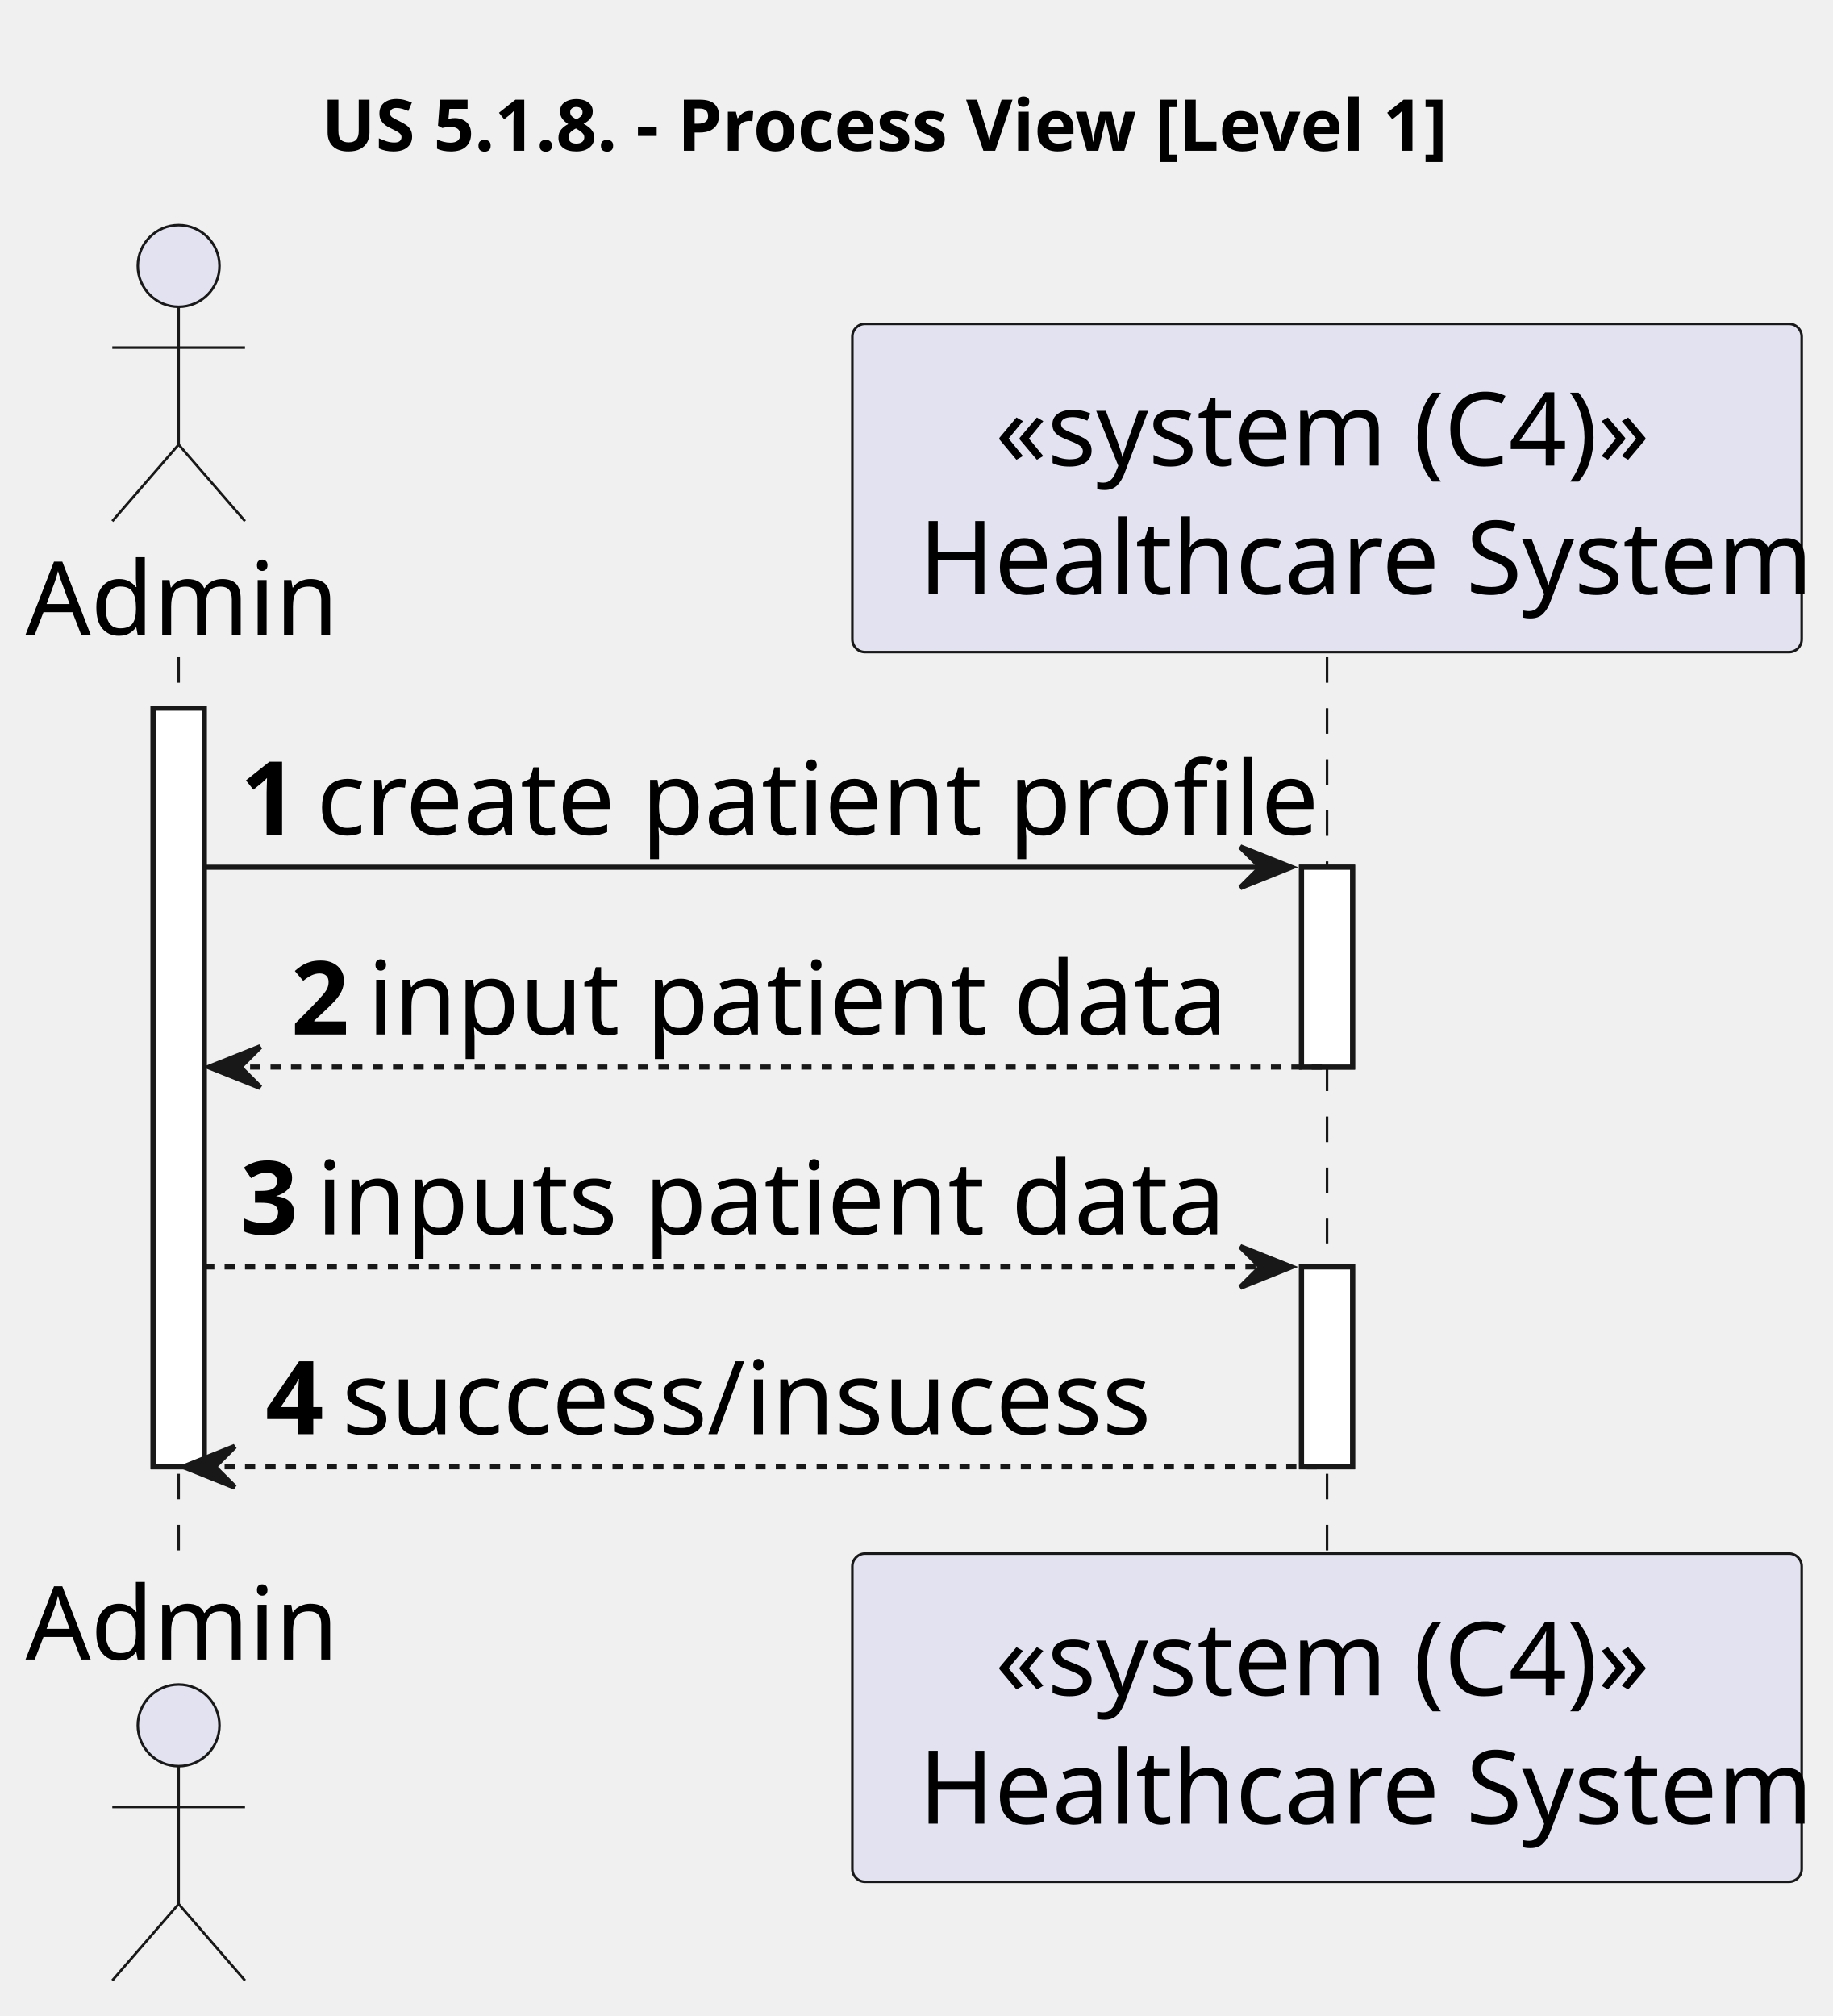
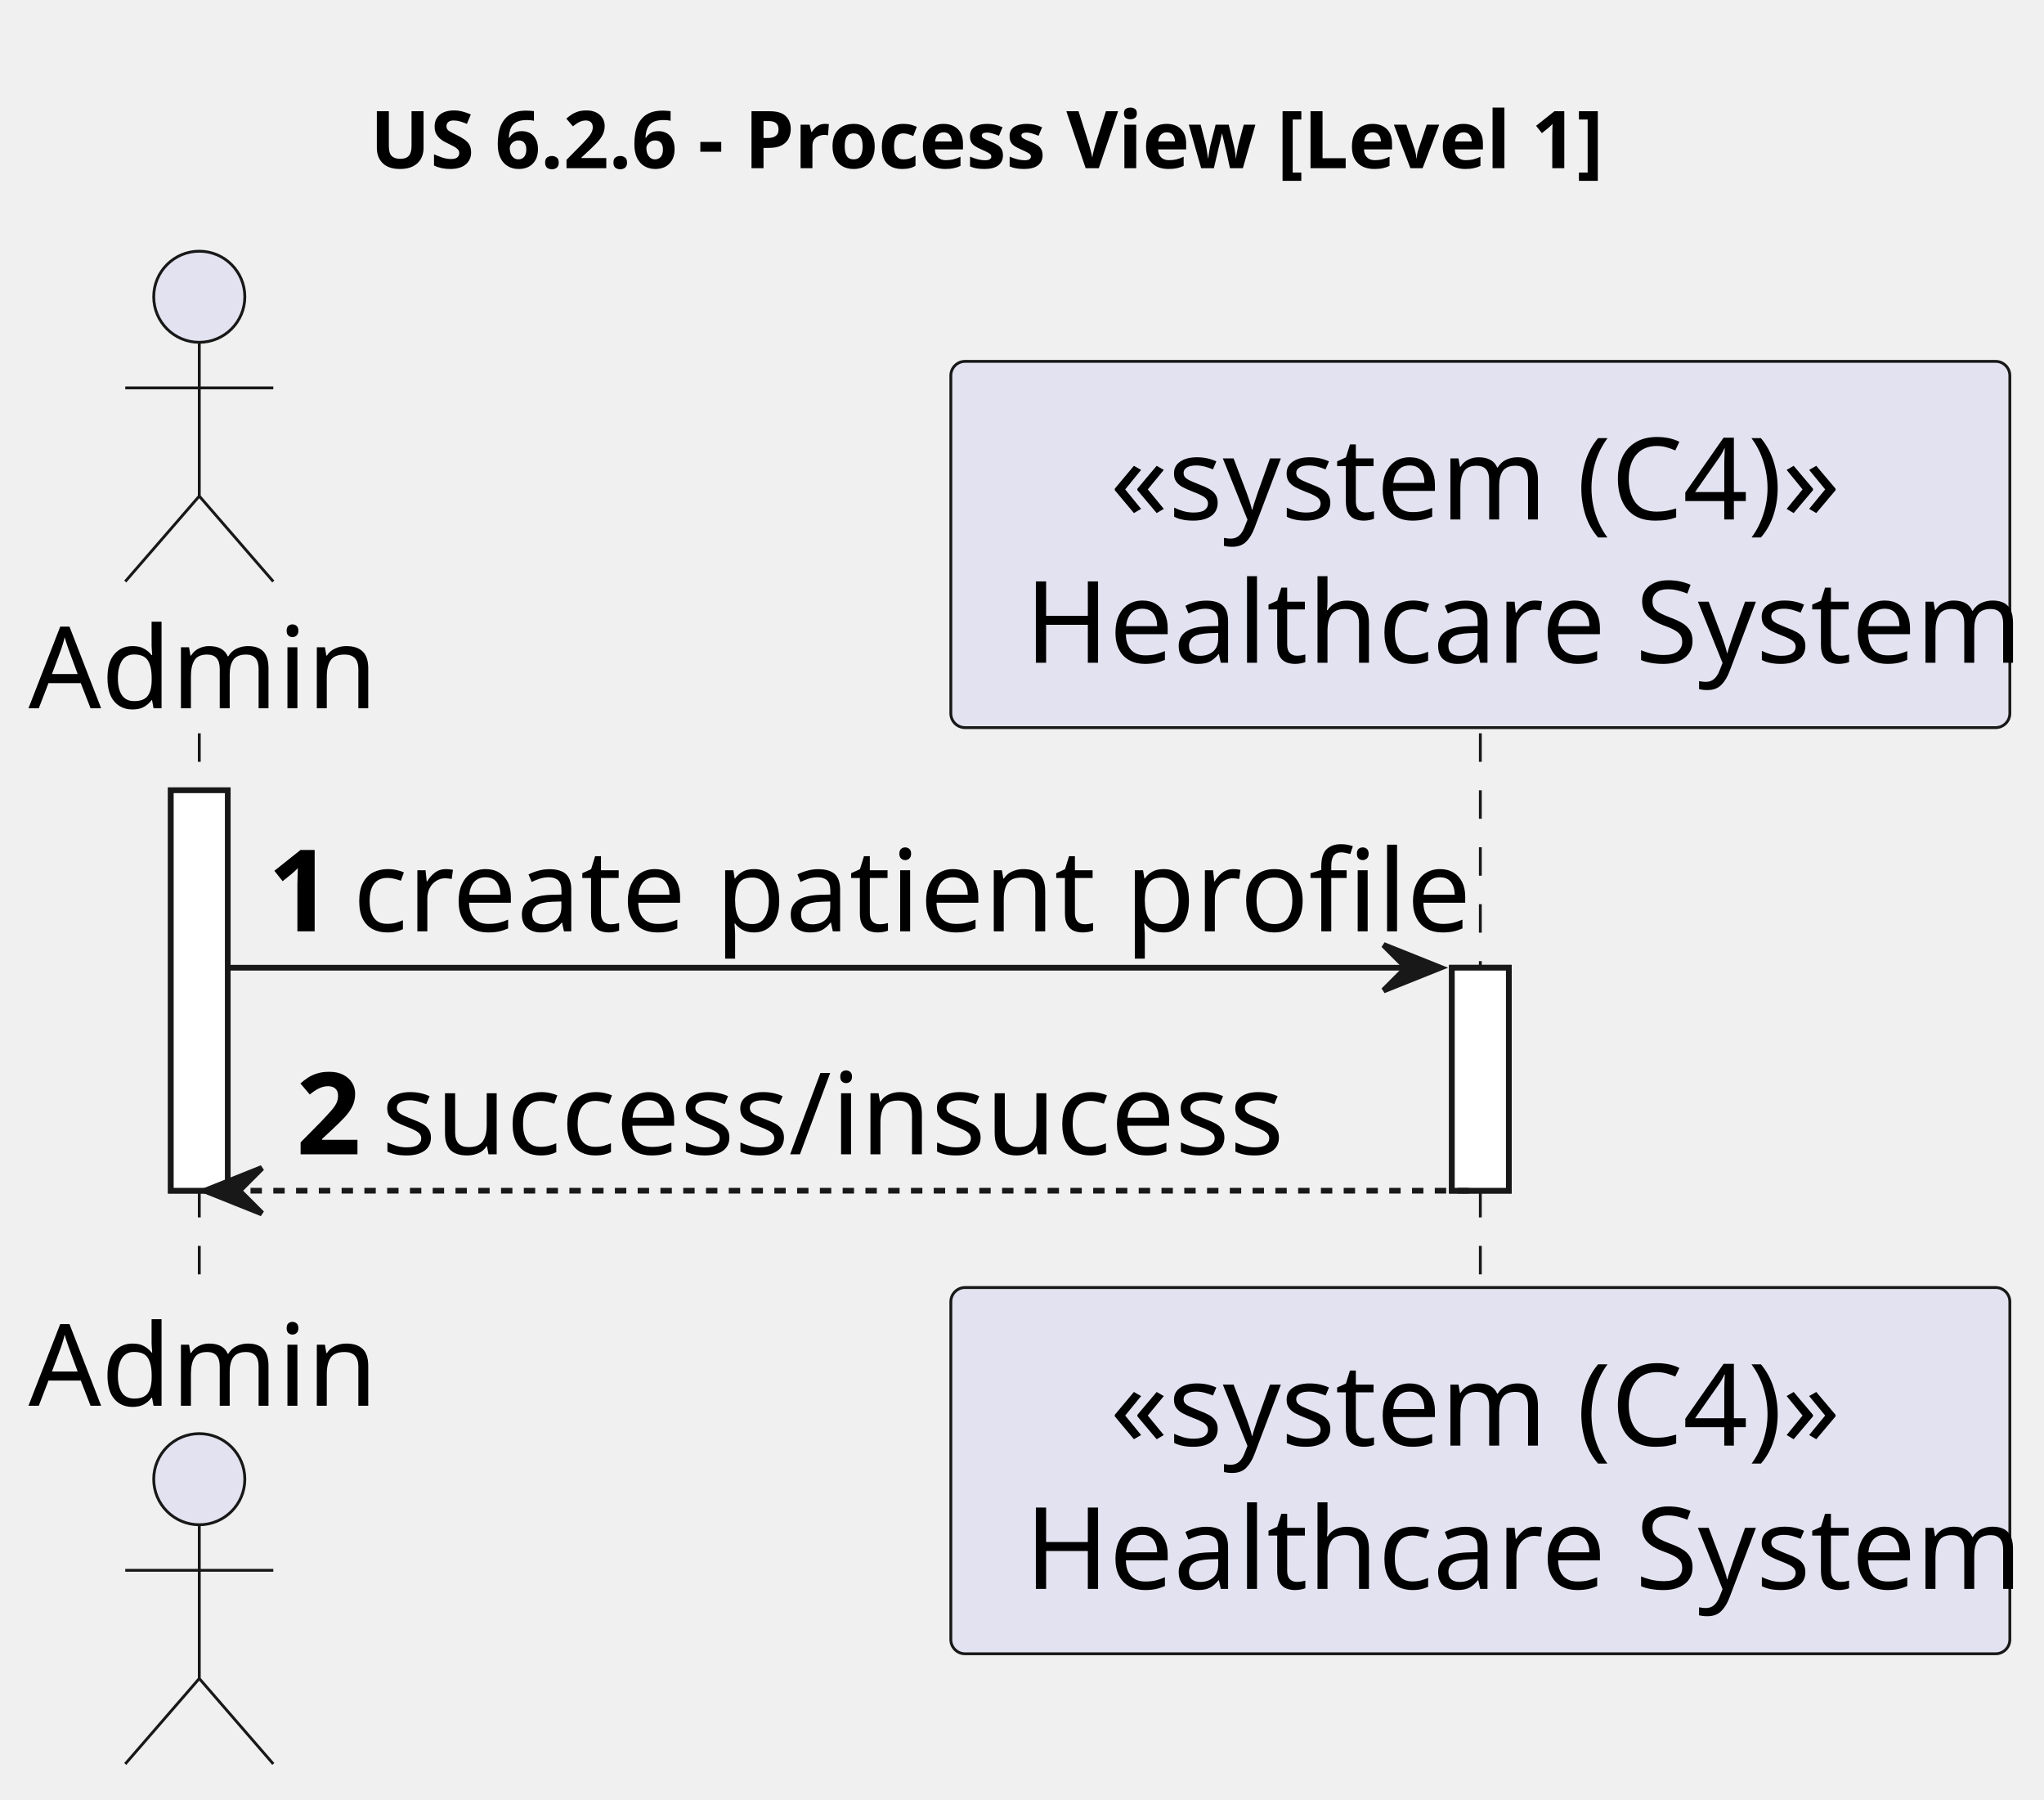
- <svg xmlns="http://www.w3.org/2000/svg" contentStyleType="text/css" height="395px" preserveAspectRatio="none" style="width:359px;height:395px;background:#FFFFFF;" version="1.1" viewBox="0 0 359 395" width="359px" zoomAndPan="magnify">
+ <svg xmlns="http://www.w3.org/2000/svg" contentStyleType="text/css" height="316px" preserveAspectRatio="none" style="width:359px;height:316px;background:#FFFFFF;" version="1.1" viewBox="0 0 359 316" width="359px" zoomAndPan="magnify">
  <defs />
  <g>
-     <text fill="#000000" font-family="sans-serif" font-size="14" font-weight="bold" lengthAdjust="spacing" textLength="231" x="63" y="29.533">US 5.1.8. - Process View [Level 1]</text>
-     <rect fill="#FFFFFF" height="148.625" style="stroke:#181818;stroke-width:1.0;" width="10" x="30" y="138.766" />
+     <text fill="#000000" font-family="sans-serif" font-size="14" font-weight="bold" lengthAdjust="spacing" textLength="227" x="65" y="29.533">US 6.2.6 - Process View [Level 1]</text>
+     <rect fill="#FFFFFF" height="70.312" style="stroke:#181818;stroke-width:1.0;" width="10" x="30" y="138.766" />
    <rect fill="#FFFFFF" height="39.156" style="stroke:#181818;stroke-width:1.0;" width="10" x="255" y="169.922" />
-     <rect fill="#FFFFFF" height="39.156" style="stroke:#181818;stroke-width:1.0;" width="10" x="255" y="248.234" />
-     <line style="stroke:#181818;stroke-width:0.5;stroke-dasharray:5.0,5.0;" x1="35" x2="35" y1="128.766" y2="305.391" />
-     <line style="stroke:#181818;stroke-width:0.5;stroke-dasharray:5.0,5.0;" x1="260" x2="260" y1="128.766" y2="305.391" />
+     <line style="stroke:#181818;stroke-width:0.5;stroke-dasharray:5.0,5.0;" x1="35" x2="35" y1="128.766" y2="227.078" />
+     <line style="stroke:#181818;stroke-width:0.5;stroke-dasharray:5.0,5.0;" x1="260" x2="260" y1="128.766" y2="227.078" />
    <text fill="#000000" font-family="sans-serif" font-size="20" lengthAdjust="spacing" textLength="54" x="5" y="124.371">Admin</text>
    <ellipse cx="35" cy="52.109" fill="#E2E2F0" rx="8" ry="8" style="stroke:#181818;stroke-width:0.5;" />
    <path d="M35,60.109 L35,87.109 M22,68.109 L48,68.109 M35,87.109 L22,102.109 M35,87.109 L48,102.109 " fill="none" style="stroke:#181818;stroke-width:0.5;" />
-     <text fill="#000000" font-family="sans-serif" font-size="20" lengthAdjust="spacing" textLength="54" x="5" y="325.152">Admin</text>
-     <ellipse cx="35" cy="338.047" fill="#E2E2F0" rx="8" ry="8" style="stroke:#181818;stroke-width:0.5;" />
-     <path d="M35,346.047 L35,373.047 M22,354.047 L48,354.047 M35,373.047 L22,388.047 M35,373.047 L48,388.047 " fill="none" style="stroke:#181818;stroke-width:0.5;" />
+     <text fill="#000000" font-family="sans-serif" font-size="20" lengthAdjust="spacing" textLength="54" x="5" y="246.84">Admin</text>
+     <ellipse cx="35" cy="259.734" fill="#E2E2F0" rx="8" ry="8" style="stroke:#181818;stroke-width:0.5;" />
+     <path d="M35,267.734 L35,294.734 M22,275.734 L48,275.734 M35,294.734 L22,309.734 M35,294.734 L48,309.734 " fill="none" style="stroke:#181818;stroke-width:0.5;" />
    <rect fill="#E2E2F0" height="64.312" rx="2.5" ry="2.5" style="stroke:#181818;stroke-width:0.5;" width="186" x="167" y="63.453" />
    <text fill="#000000" font-family="sans-serif" font-size="20" lengthAdjust="spacing" textLength="130" x="195" y="91.215">«system (C4)»</text>
    <text fill="#000000" font-family="sans-serif" font-size="20" lengthAdjust="spacing" textLength="166" x="180" y="116.371">Healthcare System</text>
-     <rect fill="#E2E2F0" height="64.312" rx="2.5" ry="2.5" style="stroke:#181818;stroke-width:0.5;" width="186" x="167" y="304.391" />
-     <text fill="#000000" font-family="sans-serif" font-size="20" lengthAdjust="spacing" textLength="130" x="195" y="332.152">«system (C4)»</text>
-     <text fill="#000000" font-family="sans-serif" font-size="20" lengthAdjust="spacing" textLength="166" x="180" y="357.309">Healthcare System</text>
-     <rect fill="#FFFFFF" height="148.625" style="stroke:#181818;stroke-width:1.0;" width="10" x="30" y="138.766" />
+     <rect fill="#E2E2F0" height="64.312" rx="2.5" ry="2.5" style="stroke:#181818;stroke-width:0.5;" width="186" x="167" y="226.078" />
+     <text fill="#000000" font-family="sans-serif" font-size="20" lengthAdjust="spacing" textLength="130" x="195" y="253.84">«system (C4)»</text>
+     <text fill="#000000" font-family="sans-serif" font-size="20" lengthAdjust="spacing" textLength="166" x="180" y="278.996">Healthcare System</text>
+     <rect fill="#FFFFFF" height="70.312" style="stroke:#181818;stroke-width:1.0;" width="10" x="30" y="138.766" />
    <rect fill="#FFFFFF" height="39.156" style="stroke:#181818;stroke-width:1.0;" width="10" x="255" y="169.922" />
-     <rect fill="#FFFFFF" height="39.156" style="stroke:#181818;stroke-width:1.0;" width="10" x="255" y="248.234" />
    <polygon fill="#181818" points="243,165.922,253,169.922,243,173.922,247,169.922" style="stroke:#181818;stroke-width:1.0;" />
    <line style="stroke:#181818;stroke-width:1.0;" x1="40" x2="249" y1="169.922" y2="169.922" />
    <text fill="#000000" font-family="sans-serif" font-size="20" font-weight="bold" lengthAdjust="spacing" textLength="11" x="47" y="163.527">1</text>
    <text fill="#000000" font-family="sans-serif" font-size="20" lengthAdjust="spacing" textLength="181" x="62" y="163.527">create patient profile</text>
-     <polygon fill="#181818" points="51,205.078,41,209.078,51,213.078,47,209.078" style="stroke:#181818;stroke-width:1.0;" />
-     <line style="stroke:#181818;stroke-width:1.0;stroke-dasharray:2.0,2.0;" x1="45" x2="259" y1="209.078" y2="209.078" />
-     <text fill="#000000" font-family="sans-serif" font-size="20" font-weight="bold" lengthAdjust="spacing" textLength="11" x="57" y="202.684">2</text>
-     <text fill="#000000" font-family="sans-serif" font-size="20" lengthAdjust="spacing" textLength="151" x="72" y="202.684">input patient data</text>
-     <polygon fill="#181818" points="243,244.234,253,248.234,243,252.234,247,248.234" style="stroke:#181818;stroke-width:1.0;" />
-     <line style="stroke:#181818;stroke-width:1.0;stroke-dasharray:2.0,2.0;" x1="40" x2="249" y1="248.234" y2="248.234" />
-     <text fill="#000000" font-family="sans-serif" font-size="20" font-weight="bold" lengthAdjust="spacing" textLength="11" x="47" y="241.84">3</text>
-     <text fill="#000000" font-family="sans-serif" font-size="20" lengthAdjust="spacing" textLength="161" x="62" y="241.84">inputs patient data</text>
-     <polygon fill="#181818" points="46,283.391,36,287.391,46,291.391,42,287.391" style="stroke:#181818;stroke-width:1.0;" />
-     <line style="stroke:#181818;stroke-width:1.0;stroke-dasharray:2.0,2.0;" x1="40" x2="259" y1="287.391" y2="287.391" />
-     <text fill="#000000" font-family="sans-serif" font-size="20" font-weight="bold" lengthAdjust="spacing" textLength="11" x="52" y="280.996">4</text>
-     <text fill="#000000" font-family="sans-serif" font-size="20" lengthAdjust="spacing" textLength="152" x="67" y="280.996">success/insucess</text>
+     <polygon fill="#181818" points="46,205.078,36,209.078,46,213.078,42,209.078" style="stroke:#181818;stroke-width:1.0;" />
+     <line style="stroke:#181818;stroke-width:1.0;stroke-dasharray:2.0,2.0;" x1="40" x2="259" y1="209.078" y2="209.078" />
+     <text fill="#000000" font-family="sans-serif" font-size="20" font-weight="bold" lengthAdjust="spacing" textLength="11" x="52" y="202.684">2</text>
+     <text fill="#000000" font-family="sans-serif" font-size="20" lengthAdjust="spacing" textLength="152" x="67" y="202.684">success/insucess</text>
  </g>
</svg>
